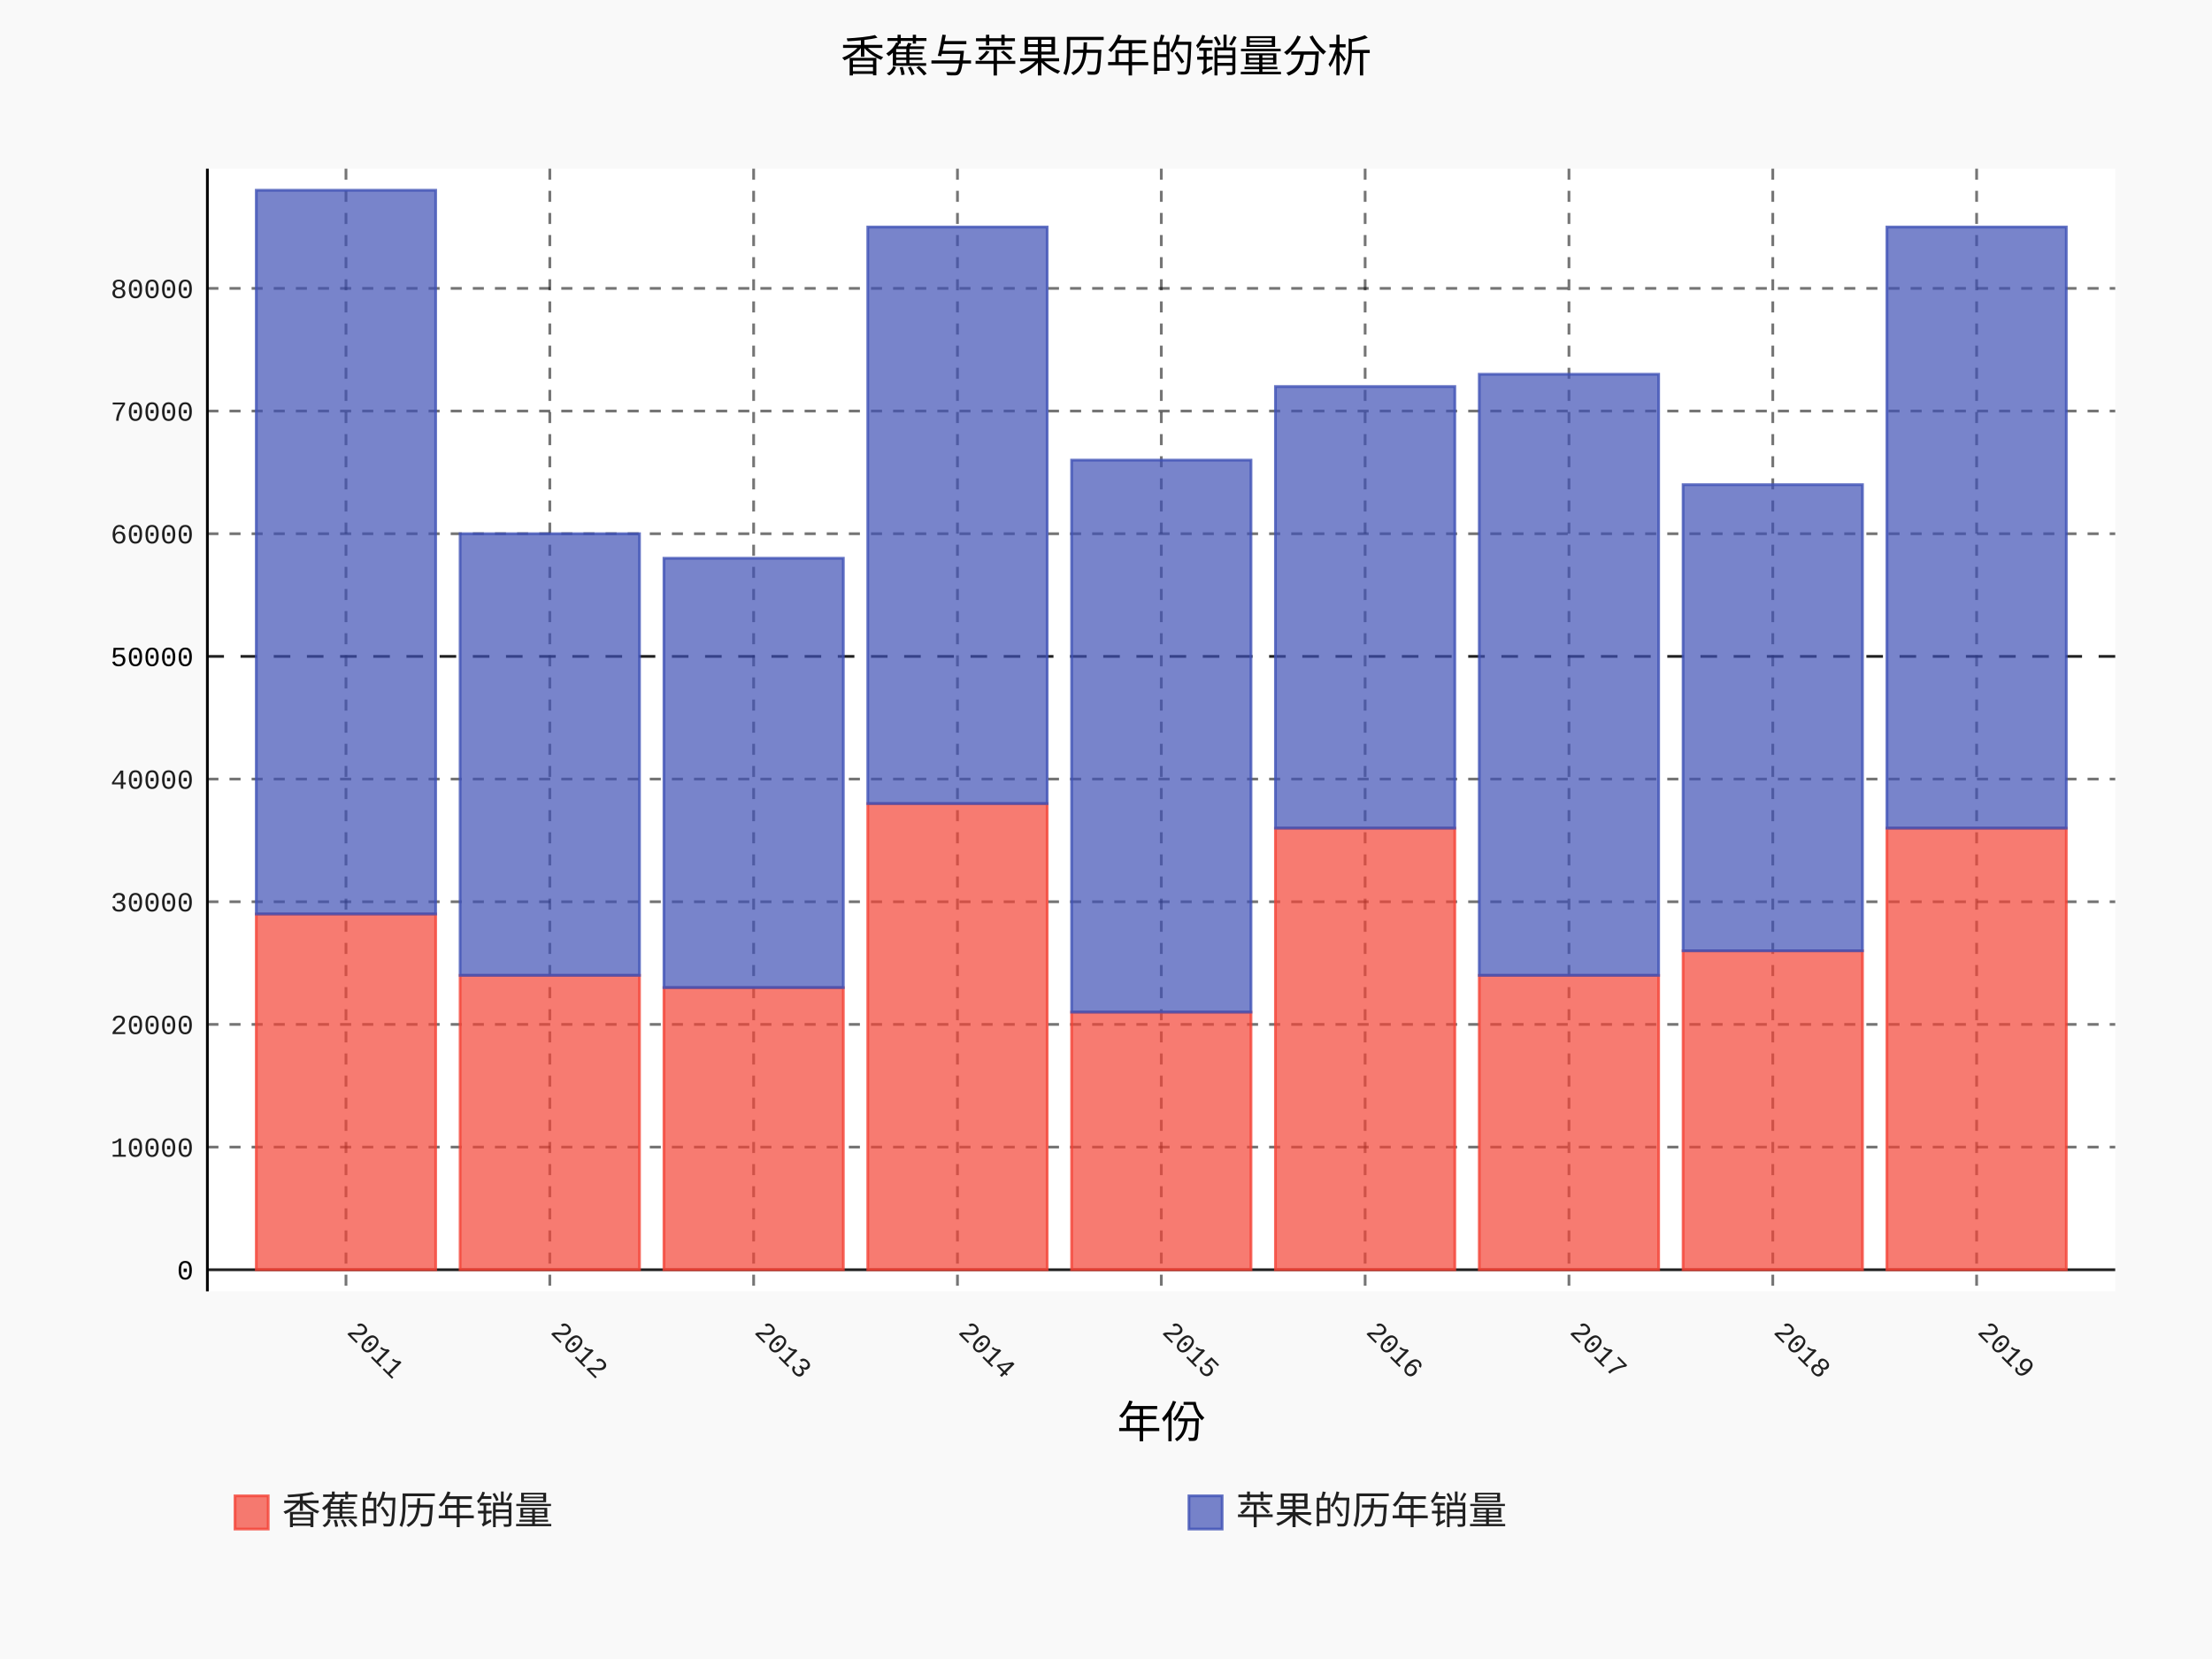
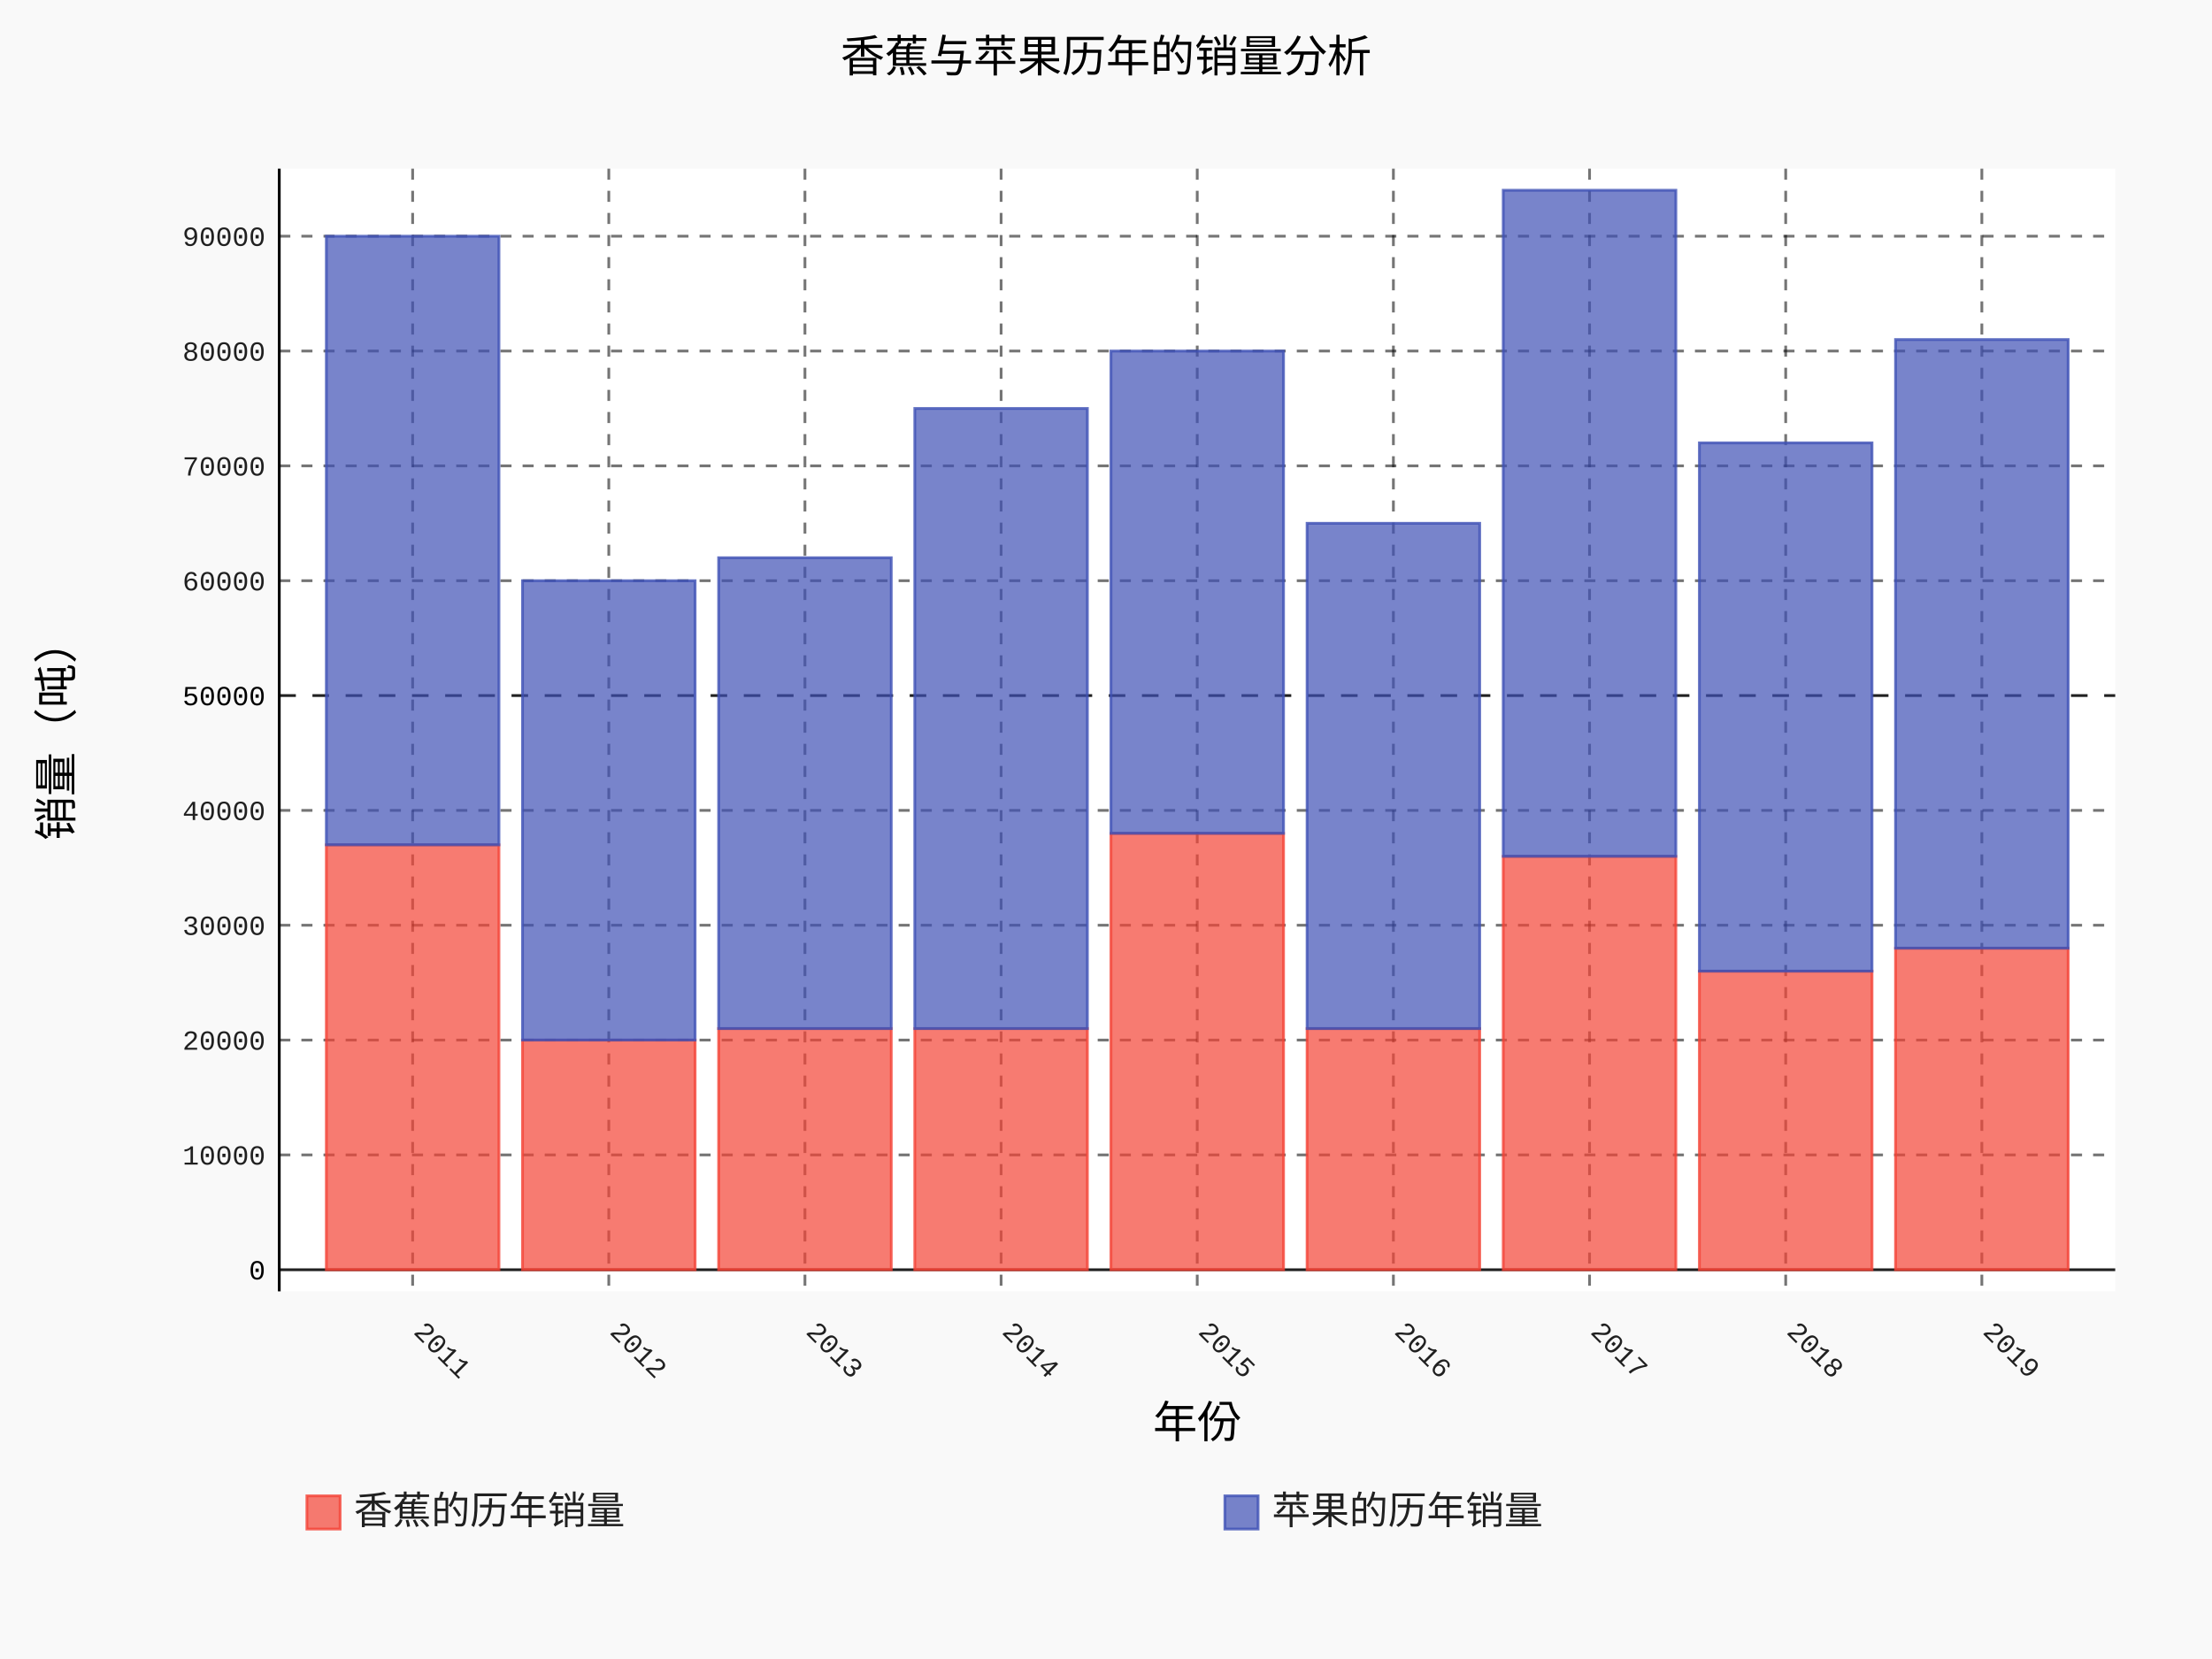
- <svg xmlns="http://www.w3.org/2000/svg" class="pygal-chart" id="chart-f784627c-876d-4332-bba1-ba212dc8edbe" viewBox="0 0 800 600">
+ <svg xmlns="http://www.w3.org/2000/svg" class="pygal-chart" id="chart-c52958a2-c335-469f-9e19-3c426d309687" viewBox="0 0 800 600">
  <defs>
-     <style type="text/css">#chart-f784627c-876d-4332-bba1-ba212dc8edbe{-webkit-user-select:none;-webkit-font-smoothing:antialiased;font-family:Consolas,"Liberation Mono",Menlo,Courier,monospace}#chart-f784627c-876d-4332-bba1-ba212dc8edbe .title{font-family:Consolas,"Liberation Mono",Menlo,Courier,monospace;font-size:16px}#chart-f784627c-876d-4332-bba1-ba212dc8edbe .legends .legend text{font-family:Consolas,"Liberation Mono",Menlo,Courier,monospace;font-size:14px}#chart-f784627c-876d-4332-bba1-ba212dc8edbe .axis text{font-family:Consolas,"Liberation Mono",Menlo,Courier,monospace;font-size:10px}#chart-f784627c-876d-4332-bba1-ba212dc8edbe .axis text.major{font-family:Consolas,"Liberation Mono",Menlo,Courier,monospace;font-size:10px}#chart-f784627c-876d-4332-bba1-ba212dc8edbe .text-overlay text.value{font-family:Consolas,"Liberation Mono",Menlo,Courier,monospace;font-size:16px}#chart-f784627c-876d-4332-bba1-ba212dc8edbe .text-overlay text.label{font-family:Consolas,"Liberation Mono",Menlo,Courier,monospace;font-size:10px}#chart-f784627c-876d-4332-bba1-ba212dc8edbe .tooltip{font-family:Consolas,"Liberation Mono",Menlo,Courier,monospace;font-size:14px}#chart-f784627c-876d-4332-bba1-ba212dc8edbe text.no_data{font-family:Consolas,"Liberation Mono",Menlo,Courier,monospace;font-size:64px}
- #chart-f784627c-876d-4332-bba1-ba212dc8edbe{background-color:rgba(249,249,249,1)}#chart-f784627c-876d-4332-bba1-ba212dc8edbe path,#chart-f784627c-876d-4332-bba1-ba212dc8edbe line,#chart-f784627c-876d-4332-bba1-ba212dc8edbe rect,#chart-f784627c-876d-4332-bba1-ba212dc8edbe circle{-webkit-transition:150ms;-moz-transition:150ms;transition:150ms}#chart-f784627c-876d-4332-bba1-ba212dc8edbe .graph &gt; .background{fill:rgba(249,249,249,1)}#chart-f784627c-876d-4332-bba1-ba212dc8edbe .plot &gt; .background{fill:rgba(255,255,255,1)}#chart-f784627c-876d-4332-bba1-ba212dc8edbe .graph{fill:rgba(0,0,0,.87)}#chart-f784627c-876d-4332-bba1-ba212dc8edbe text.no_data{fill:rgba(0,0,0,1)}#chart-f784627c-876d-4332-bba1-ba212dc8edbe .title{fill:rgba(0,0,0,1)}#chart-f784627c-876d-4332-bba1-ba212dc8edbe .legends .legend text{fill:rgba(0,0,0,.87)}#chart-f784627c-876d-4332-bba1-ba212dc8edbe .legends .legend:hover text{fill:rgba(0,0,0,1)}#chart-f784627c-876d-4332-bba1-ba212dc8edbe .axis .line{stroke:rgba(0,0,0,1)}#chart-f784627c-876d-4332-bba1-ba212dc8edbe .axis .guide.line{stroke:rgba(0,0,0,.54)}#chart-f784627c-876d-4332-bba1-ba212dc8edbe .axis .major.line{stroke:rgba(0,0,0,.87)}#chart-f784627c-876d-4332-bba1-ba212dc8edbe .axis text.major{fill:rgba(0,0,0,1)}#chart-f784627c-876d-4332-bba1-ba212dc8edbe .axis.y .guides:hover .guide.line,#chart-f784627c-876d-4332-bba1-ba212dc8edbe .line-graph .axis.x .guides:hover .guide.line,#chart-f784627c-876d-4332-bba1-ba212dc8edbe .stackedline-graph .axis.x .guides:hover .guide.line,#chart-f784627c-876d-4332-bba1-ba212dc8edbe .xy-graph .axis.x .guides:hover .guide.line{stroke:rgba(0,0,0,1)}#chart-f784627c-876d-4332-bba1-ba212dc8edbe .axis .guides:hover text{fill:rgba(0,0,0,1)}#chart-f784627c-876d-4332-bba1-ba212dc8edbe .reactive{fill-opacity:.7;stroke-opacity:.8}#chart-f784627c-876d-4332-bba1-ba212dc8edbe .ci{stroke:rgba(0,0,0,.87)}#chart-f784627c-876d-4332-bba1-ba212dc8edbe .reactive.active,#chart-f784627c-876d-4332-bba1-ba212dc8edbe .active .reactive{fill-opacity:.8;stroke-opacity:.9;stroke-width:4}#chart-f784627c-876d-4332-bba1-ba212dc8edbe .ci .reactive.active{stroke-width:1.5}#chart-f784627c-876d-4332-bba1-ba212dc8edbe .series text{fill:rgba(0,0,0,1)}#chart-f784627c-876d-4332-bba1-ba212dc8edbe .tooltip rect{fill:rgba(255,255,255,1);stroke:rgba(0,0,0,1);-webkit-transition:opacity 150ms;-moz-transition:opacity 150ms;transition:opacity 150ms}#chart-f784627c-876d-4332-bba1-ba212dc8edbe .tooltip .label{fill:rgba(0,0,0,.87)}#chart-f784627c-876d-4332-bba1-ba212dc8edbe .tooltip .label{fill:rgba(0,0,0,.87)}#chart-f784627c-876d-4332-bba1-ba212dc8edbe .tooltip .legend{font-size:.8em;fill:rgba(0,0,0,.54)}#chart-f784627c-876d-4332-bba1-ba212dc8edbe .tooltip .x_label{font-size:.6em;fill:rgba(0,0,0,1)}#chart-f784627c-876d-4332-bba1-ba212dc8edbe .tooltip .xlink{font-size:.5em;text-decoration:underline}#chart-f784627c-876d-4332-bba1-ba212dc8edbe .tooltip .value{font-size:1.5em}#chart-f784627c-876d-4332-bba1-ba212dc8edbe .bound{font-size:.5em}#chart-f784627c-876d-4332-bba1-ba212dc8edbe .max-value{font-size:.75em;fill:rgba(0,0,0,.54)}#chart-f784627c-876d-4332-bba1-ba212dc8edbe .map-element{fill:rgba(255,255,255,1);stroke:rgba(0,0,0,.54) !important}#chart-f784627c-876d-4332-bba1-ba212dc8edbe .map-element .reactive{fill-opacity:inherit;stroke-opacity:inherit}#chart-f784627c-876d-4332-bba1-ba212dc8edbe .color-0,#chart-f784627c-876d-4332-bba1-ba212dc8edbe .color-0 a:visited{stroke:#F44336;fill:#F44336}#chart-f784627c-876d-4332-bba1-ba212dc8edbe .color-1,#chart-f784627c-876d-4332-bba1-ba212dc8edbe .color-1 a:visited{stroke:#3F51B5;fill:#3F51B5}#chart-f784627c-876d-4332-bba1-ba212dc8edbe .text-overlay .color-0 text{fill:black}#chart-f784627c-876d-4332-bba1-ba212dc8edbe .text-overlay .color-1 text{fill:black}
- #chart-f784627c-876d-4332-bba1-ba212dc8edbe text.no_data{text-anchor:middle}#chart-f784627c-876d-4332-bba1-ba212dc8edbe .guide.line{fill:none}#chart-f784627c-876d-4332-bba1-ba212dc8edbe .centered{text-anchor:middle}#chart-f784627c-876d-4332-bba1-ba212dc8edbe .title{text-anchor:middle}#chart-f784627c-876d-4332-bba1-ba212dc8edbe .legends .legend text{fill-opacity:1}#chart-f784627c-876d-4332-bba1-ba212dc8edbe .axis.x text{text-anchor:middle}#chart-f784627c-876d-4332-bba1-ba212dc8edbe .axis.x:not(.web) text[transform]{text-anchor:start}#chart-f784627c-876d-4332-bba1-ba212dc8edbe .axis.x:not(.web) text[transform].backwards{text-anchor:end}#chart-f784627c-876d-4332-bba1-ba212dc8edbe .axis.y text{text-anchor:end}#chart-f784627c-876d-4332-bba1-ba212dc8edbe .axis.y text[transform].backwards{text-anchor:start}#chart-f784627c-876d-4332-bba1-ba212dc8edbe .axis.y2 text{text-anchor:start}#chart-f784627c-876d-4332-bba1-ba212dc8edbe .axis.y2 text[transform].backwards{text-anchor:end}#chart-f784627c-876d-4332-bba1-ba212dc8edbe .axis .guide.line{stroke-dasharray:4,4}#chart-f784627c-876d-4332-bba1-ba212dc8edbe .axis .major.guide.line{stroke-dasharray:6,6}#chart-f784627c-876d-4332-bba1-ba212dc8edbe .horizontal .axis.y .guide.line,#chart-f784627c-876d-4332-bba1-ba212dc8edbe .horizontal .axis.y2 .guide.line,#chart-f784627c-876d-4332-bba1-ba212dc8edbe .vertical .axis.x .guide.line{opacity:0}#chart-f784627c-876d-4332-bba1-ba212dc8edbe .horizontal .axis.always_show .guide.line,#chart-f784627c-876d-4332-bba1-ba212dc8edbe .vertical .axis.always_show .guide.line{opacity:1 !important}#chart-f784627c-876d-4332-bba1-ba212dc8edbe .axis.y .guides:hover .guide.line,#chart-f784627c-876d-4332-bba1-ba212dc8edbe .axis.y2 .guides:hover .guide.line,#chart-f784627c-876d-4332-bba1-ba212dc8edbe .axis.x .guides:hover .guide.line{opacity:1}#chart-f784627c-876d-4332-bba1-ba212dc8edbe .axis .guides:hover text{opacity:1}#chart-f784627c-876d-4332-bba1-ba212dc8edbe .nofill{fill:none}#chart-f784627c-876d-4332-bba1-ba212dc8edbe .subtle-fill{fill-opacity:.2}#chart-f784627c-876d-4332-bba1-ba212dc8edbe .dot{stroke-width:1px;fill-opacity:1}#chart-f784627c-876d-4332-bba1-ba212dc8edbe .dot.active{stroke-width:5px}#chart-f784627c-876d-4332-bba1-ba212dc8edbe .dot.negative{fill:transparent}#chart-f784627c-876d-4332-bba1-ba212dc8edbe text,#chart-f784627c-876d-4332-bba1-ba212dc8edbe tspan{stroke:none !important}#chart-f784627c-876d-4332-bba1-ba212dc8edbe .series text.active{opacity:1}#chart-f784627c-876d-4332-bba1-ba212dc8edbe .tooltip rect{fill-opacity:.95;stroke-width:.5}#chart-f784627c-876d-4332-bba1-ba212dc8edbe .tooltip text{fill-opacity:1}#chart-f784627c-876d-4332-bba1-ba212dc8edbe .showable{visibility:hidden}#chart-f784627c-876d-4332-bba1-ba212dc8edbe .showable.shown{visibility:visible}#chart-f784627c-876d-4332-bba1-ba212dc8edbe .gauge-background{fill:rgba(229,229,229,1);stroke:none}#chart-f784627c-876d-4332-bba1-ba212dc8edbe .bg-lines{stroke:rgba(249,249,249,1);stroke-width:2px}</style>
+     <style type="text/css">#chart-c52958a2-c335-469f-9e19-3c426d309687{-webkit-user-select:none;-webkit-font-smoothing:antialiased;font-family:Consolas,"Liberation Mono",Menlo,Courier,monospace}#chart-c52958a2-c335-469f-9e19-3c426d309687 .title{font-family:Consolas,"Liberation Mono",Menlo,Courier,monospace;font-size:16px}#chart-c52958a2-c335-469f-9e19-3c426d309687 .legends .legend text{font-family:Consolas,"Liberation Mono",Menlo,Courier,monospace;font-size:14px}#chart-c52958a2-c335-469f-9e19-3c426d309687 .axis text{font-family:Consolas,"Liberation Mono",Menlo,Courier,monospace;font-size:10px}#chart-c52958a2-c335-469f-9e19-3c426d309687 .axis text.major{font-family:Consolas,"Liberation Mono",Menlo,Courier,monospace;font-size:10px}#chart-c52958a2-c335-469f-9e19-3c426d309687 .text-overlay text.value{font-family:Consolas,"Liberation Mono",Menlo,Courier,monospace;font-size:16px}#chart-c52958a2-c335-469f-9e19-3c426d309687 .text-overlay text.label{font-family:Consolas,"Liberation Mono",Menlo,Courier,monospace;font-size:10px}#chart-c52958a2-c335-469f-9e19-3c426d309687 .tooltip{font-family:Consolas,"Liberation Mono",Menlo,Courier,monospace;font-size:14px}#chart-c52958a2-c335-469f-9e19-3c426d309687 text.no_data{font-family:Consolas,"Liberation Mono",Menlo,Courier,monospace;font-size:64px}
+ #chart-c52958a2-c335-469f-9e19-3c426d309687{background-color:rgba(249,249,249,1)}#chart-c52958a2-c335-469f-9e19-3c426d309687 path,#chart-c52958a2-c335-469f-9e19-3c426d309687 line,#chart-c52958a2-c335-469f-9e19-3c426d309687 rect,#chart-c52958a2-c335-469f-9e19-3c426d309687 circle{-webkit-transition:150ms;-moz-transition:150ms;transition:150ms}#chart-c52958a2-c335-469f-9e19-3c426d309687 .graph &gt; .background{fill:rgba(249,249,249,1)}#chart-c52958a2-c335-469f-9e19-3c426d309687 .plot &gt; .background{fill:rgba(255,255,255,1)}#chart-c52958a2-c335-469f-9e19-3c426d309687 .graph{fill:rgba(0,0,0,.87)}#chart-c52958a2-c335-469f-9e19-3c426d309687 text.no_data{fill:rgba(0,0,0,1)}#chart-c52958a2-c335-469f-9e19-3c426d309687 .title{fill:rgba(0,0,0,1)}#chart-c52958a2-c335-469f-9e19-3c426d309687 .legends .legend text{fill:rgba(0,0,0,.87)}#chart-c52958a2-c335-469f-9e19-3c426d309687 .legends .legend:hover text{fill:rgba(0,0,0,1)}#chart-c52958a2-c335-469f-9e19-3c426d309687 .axis .line{stroke:rgba(0,0,0,1)}#chart-c52958a2-c335-469f-9e19-3c426d309687 .axis .guide.line{stroke:rgba(0,0,0,.54)}#chart-c52958a2-c335-469f-9e19-3c426d309687 .axis .major.line{stroke:rgba(0,0,0,.87)}#chart-c52958a2-c335-469f-9e19-3c426d309687 .axis text.major{fill:rgba(0,0,0,1)}#chart-c52958a2-c335-469f-9e19-3c426d309687 .axis.y .guides:hover .guide.line,#chart-c52958a2-c335-469f-9e19-3c426d309687 .line-graph .axis.x .guides:hover .guide.line,#chart-c52958a2-c335-469f-9e19-3c426d309687 .stackedline-graph .axis.x .guides:hover .guide.line,#chart-c52958a2-c335-469f-9e19-3c426d309687 .xy-graph .axis.x .guides:hover .guide.line{stroke:rgba(0,0,0,1)}#chart-c52958a2-c335-469f-9e19-3c426d309687 .axis .guides:hover text{fill:rgba(0,0,0,1)}#chart-c52958a2-c335-469f-9e19-3c426d309687 .reactive{fill-opacity:.7;stroke-opacity:.8}#chart-c52958a2-c335-469f-9e19-3c426d309687 .ci{stroke:rgba(0,0,0,.87)}#chart-c52958a2-c335-469f-9e19-3c426d309687 .reactive.active,#chart-c52958a2-c335-469f-9e19-3c426d309687 .active .reactive{fill-opacity:.8;stroke-opacity:.9;stroke-width:4}#chart-c52958a2-c335-469f-9e19-3c426d309687 .ci .reactive.active{stroke-width:1.5}#chart-c52958a2-c335-469f-9e19-3c426d309687 .series text{fill:rgba(0,0,0,1)}#chart-c52958a2-c335-469f-9e19-3c426d309687 .tooltip rect{fill:rgba(255,255,255,1);stroke:rgba(0,0,0,1);-webkit-transition:opacity 150ms;-moz-transition:opacity 150ms;transition:opacity 150ms}#chart-c52958a2-c335-469f-9e19-3c426d309687 .tooltip .label{fill:rgba(0,0,0,.87)}#chart-c52958a2-c335-469f-9e19-3c426d309687 .tooltip .label{fill:rgba(0,0,0,.87)}#chart-c52958a2-c335-469f-9e19-3c426d309687 .tooltip .legend{font-size:.8em;fill:rgba(0,0,0,.54)}#chart-c52958a2-c335-469f-9e19-3c426d309687 .tooltip .x_label{font-size:.6em;fill:rgba(0,0,0,1)}#chart-c52958a2-c335-469f-9e19-3c426d309687 .tooltip .xlink{font-size:.5em;text-decoration:underline}#chart-c52958a2-c335-469f-9e19-3c426d309687 .tooltip .value{font-size:1.5em}#chart-c52958a2-c335-469f-9e19-3c426d309687 .bound{font-size:.5em}#chart-c52958a2-c335-469f-9e19-3c426d309687 .max-value{font-size:.75em;fill:rgba(0,0,0,.54)}#chart-c52958a2-c335-469f-9e19-3c426d309687 .map-element{fill:rgba(255,255,255,1);stroke:rgba(0,0,0,.54) !important}#chart-c52958a2-c335-469f-9e19-3c426d309687 .map-element .reactive{fill-opacity:inherit;stroke-opacity:inherit}#chart-c52958a2-c335-469f-9e19-3c426d309687 .color-0,#chart-c52958a2-c335-469f-9e19-3c426d309687 .color-0 a:visited{stroke:#F44336;fill:#F44336}#chart-c52958a2-c335-469f-9e19-3c426d309687 .color-1,#chart-c52958a2-c335-469f-9e19-3c426d309687 .color-1 a:visited{stroke:#3F51B5;fill:#3F51B5}#chart-c52958a2-c335-469f-9e19-3c426d309687 .text-overlay .color-0 text{fill:black}#chart-c52958a2-c335-469f-9e19-3c426d309687 .text-overlay .color-1 text{fill:black}
+ #chart-c52958a2-c335-469f-9e19-3c426d309687 text.no_data{text-anchor:middle}#chart-c52958a2-c335-469f-9e19-3c426d309687 .guide.line{fill:none}#chart-c52958a2-c335-469f-9e19-3c426d309687 .centered{text-anchor:middle}#chart-c52958a2-c335-469f-9e19-3c426d309687 .title{text-anchor:middle}#chart-c52958a2-c335-469f-9e19-3c426d309687 .legends .legend text{fill-opacity:1}#chart-c52958a2-c335-469f-9e19-3c426d309687 .axis.x text{text-anchor:middle}#chart-c52958a2-c335-469f-9e19-3c426d309687 .axis.x:not(.web) text[transform]{text-anchor:start}#chart-c52958a2-c335-469f-9e19-3c426d309687 .axis.x:not(.web) text[transform].backwards{text-anchor:end}#chart-c52958a2-c335-469f-9e19-3c426d309687 .axis.y text{text-anchor:end}#chart-c52958a2-c335-469f-9e19-3c426d309687 .axis.y text[transform].backwards{text-anchor:start}#chart-c52958a2-c335-469f-9e19-3c426d309687 .axis.y2 text{text-anchor:start}#chart-c52958a2-c335-469f-9e19-3c426d309687 .axis.y2 text[transform].backwards{text-anchor:end}#chart-c52958a2-c335-469f-9e19-3c426d309687 .axis .guide.line{stroke-dasharray:4,4}#chart-c52958a2-c335-469f-9e19-3c426d309687 .axis .major.guide.line{stroke-dasharray:6,6}#chart-c52958a2-c335-469f-9e19-3c426d309687 .horizontal .axis.y .guide.line,#chart-c52958a2-c335-469f-9e19-3c426d309687 .horizontal .axis.y2 .guide.line,#chart-c52958a2-c335-469f-9e19-3c426d309687 .vertical .axis.x .guide.line{opacity:0}#chart-c52958a2-c335-469f-9e19-3c426d309687 .horizontal .axis.always_show .guide.line,#chart-c52958a2-c335-469f-9e19-3c426d309687 .vertical .axis.always_show .guide.line{opacity:1 !important}#chart-c52958a2-c335-469f-9e19-3c426d309687 .axis.y .guides:hover .guide.line,#chart-c52958a2-c335-469f-9e19-3c426d309687 .axis.y2 .guides:hover .guide.line,#chart-c52958a2-c335-469f-9e19-3c426d309687 .axis.x .guides:hover .guide.line{opacity:1}#chart-c52958a2-c335-469f-9e19-3c426d309687 .axis .guides:hover text{opacity:1}#chart-c52958a2-c335-469f-9e19-3c426d309687 .nofill{fill:none}#chart-c52958a2-c335-469f-9e19-3c426d309687 .subtle-fill{fill-opacity:.2}#chart-c52958a2-c335-469f-9e19-3c426d309687 .dot{stroke-width:1px;fill-opacity:1}#chart-c52958a2-c335-469f-9e19-3c426d309687 .dot.active{stroke-width:5px}#chart-c52958a2-c335-469f-9e19-3c426d309687 .dot.negative{fill:transparent}#chart-c52958a2-c335-469f-9e19-3c426d309687 text,#chart-c52958a2-c335-469f-9e19-3c426d309687 tspan{stroke:none !important}#chart-c52958a2-c335-469f-9e19-3c426d309687 .series text.active{opacity:1}#chart-c52958a2-c335-469f-9e19-3c426d309687 .tooltip rect{fill-opacity:.95;stroke-width:.5}#chart-c52958a2-c335-469f-9e19-3c426d309687 .tooltip text{fill-opacity:1}#chart-c52958a2-c335-469f-9e19-3c426d309687 .showable{visibility:hidden}#chart-c52958a2-c335-469f-9e19-3c426d309687 .showable.shown{visibility:visible}#chart-c52958a2-c335-469f-9e19-3c426d309687 .gauge-background{fill:rgba(229,229,229,1);stroke:none}#chart-c52958a2-c335-469f-9e19-3c426d309687 .bg-lines{stroke:rgba(249,249,249,1);stroke-width:2px}</style>
  </defs>
  <g class="graph stackedbar-graph vertical">
    <rect class="background" height="600" width="800" x="0" y="0" />
-     <g class="plot" transform="translate(75, 61)">
-       <rect class="background" height="406.029" width="690.0" x="0" y="0" />
+     <g class="plot" transform="translate(101, 61)">
+       <rect class="background" height="406.029" width="664.0" x="0" y="0" />
      <g class="axis y always_show">
        <g class="guides">
-           <path class="axis major line" d="M0 398.221 h690" />
+           <path class="axis major line" d="M0 398.221 h664" />
          <text class="major" x="-5" y="401.721">0</text>
        </g>
        <g class="guides">
-           <path class="guide line" d="M0 353.856 h690" />
-           <text class="" x="-5" y="357.356">10000</text>
+           <path class="guide line" d="M0 356.688 h664" />
+           <text class="" x="-5" y="360.188">10000</text>
        </g>
        <g class="guides">
-           <path class="guide line" d="M0 309.491 h690" />
-           <text class="" x="-5" y="312.991">20000</text>
+           <path class="guide line" d="M0 315.155 h664" />
+           <text class="" x="-5" y="318.655">20000</text>
        </g>
        <g class="guides">
-           <path class="guide line" d="M0 265.126 h690" />
-           <text class="" x="-5" y="268.626">30000</text>
+           <path class="guide line" d="M0 273.621 h664" />
+           <text class="" x="-5" y="277.121">30000</text>
        </g>
        <g class="guides">
-           <path class="guide line" d="M0 220.761 h690" />
-           <text class="" x="-5" y="224.261">40000</text>
+           <path class="guide line" d="M0 232.088 h664" />
+           <text class="" x="-5" y="235.588">40000</text>
        </g>
        <g class="guides">
-           <path class="major guide line" d="M0 176.396 h690" />
-           <text class="major" x="-5" y="179.896">50000</text>
+           <path class="major guide line" d="M0 190.555 h664" />
+           <text class="major" x="-5" y="194.055">50000</text>
        </g>
        <g class="guides">
-           <path class="guide line" d="M0 132.031 h690" />
-           <text class="" x="-5" y="135.531">60000</text>
+           <path class="guide line" d="M0 149.021 h664" />
+           <text class="" x="-5" y="152.521">60000</text>
        </g>
        <g class="guides">
-           <path class="guide line" d="M0 87.665 h690" />
-           <text class="" x="-5" y="91.165">70000</text>
+           <path class="guide line" d="M0 107.488 h664" />
+           <text class="" x="-5" y="110.988">70000</text>
        </g>
        <g class="guides">
-           <path class="guide line" d="M0 43.3 h690" />
-           <text class="" x="-5" y="46.8">80000</text>
+           <path class="guide line" d="M0 65.955 h664" />
+           <text class="" x="-5" y="69.455">80000</text>
+         </g>
+         <g class="guides">
+           <path class="guide line" d="M0 24.422 h664" />
+           <text class="" x="-5" y="27.922">90000</text>
        </g>
      </g>
      <g class="axis x always_show">
        <path class="line" d="M0 0 v406.029" />
        <g class="guides">
-           <path class="guide line" d="M50.128 0 v406.029" />
-           <text class="" transform="rotate(45 50.12821 421.0294)" x="50.128" y="421.029">2011</text>
+           <path class="guide line" d="M48.239 0 v406.029" />
+           <text class="" transform="rotate(45 48.23932 421.0294)" x="48.239" y="421.029">2011</text>
        </g>
        <g class="guides">
-           <path class="guide line" d="M123.846 0 v406.029" />
-           <text class="" transform="rotate(45 123.8462 421.0294)" x="123.846" y="421.029">2012</text>
+           <path class="guide line" d="M119.179 0 v406.029" />
+           <text class="" transform="rotate(45 119.1795 421.0294)" x="119.179" y="421.029">2012</text>
        </g>
        <g class="guides">
-           <path class="guide line" d="M197.564 0 v406.029" />
-           <text class="" transform="rotate(45 197.5641 421.0294)" x="197.564" y="421.029">2013</text>
+           <path class="guide line" d="M190.12 0 v406.029" />
+           <text class="" transform="rotate(45 190.1197 421.0294)" x="190.12" y="421.029">2013</text>
        </g>
        <g class="guides">
-           <path class="guide line" d="M271.282 0 v406.029" />
-           <text class="" transform="rotate(45 271.2821 421.0294)" x="271.282" y="421.029">2014</text>
+           <path class="guide line" d="M261.06 0 v406.029" />
+           <text class="" transform="rotate(45 261.0598 421.0294)" x="261.06" y="421.029">2014</text>
        </g>
        <g class="guides">
-           <path class="guide line" d="M345 0 v406.029" />
-           <text class="" transform="rotate(45 345 421.0294)" x="345.0" y="421.029">2015</text>
+           <path class="guide line" d="M332 0 v406.029" />
+           <text class="" transform="rotate(45 332 421.0294)" x="332.0" y="421.029">2015</text>
        </g>
        <g class="guides">
-           <path class="guide line" d="M418.718 0 v406.029" />
-           <text class="" transform="rotate(45 418.7179 421.0294)" x="418.718" y="421.029">2016</text>
+           <path class="guide line" d="M402.94 0 v406.029" />
+           <text class="" transform="rotate(45 402.9402 421.0294)" x="402.94" y="421.029">2016</text>
        </g>
        <g class="guides">
-           <path class="guide line" d="M492.436 0 v406.029" />
-           <text class="" transform="rotate(45 492.4359 421.0294)" x="492.436" y="421.029">2017</text>
+           <path class="guide line" d="M473.88 0 v406.029" />
+           <text class="" transform="rotate(45 473.8803 421.0294)" x="473.88" y="421.029">2017</text>
        </g>
        <g class="guides">
-           <path class="guide line" d="M566.154 0 v406.029" />
-           <text class="" transform="rotate(45 566.1538 421.0294)" x="566.154" y="421.029">2018</text>
+           <path class="guide line" d="M544.821 0 v406.029" />
+           <text class="" transform="rotate(45 544.8205 421.0294)" x="544.821" y="421.029">2018</text>
        </g>
        <g class="guides">
-           <path class="guide line" d="M639.872 0 v406.029" />
-           <text class="" transform="rotate(45 639.8718 421.0294)" x="639.872" y="421.029">2019</text>
+           <path class="guide line" d="M615.761 0 v406.029" />
+           <text class="" transform="rotate(45 615.7607 421.0294)" x="615.761" y="421.029">2019</text>
        </g>
      </g>
      <g class="series serie-0 color-0">
        <g class="bars">
          <g class="bar">
-             <rect class="rect reactive tooltip-trigger" height="128.659" rx="0" ry="0" width="64.872" x="17.692" y="269.562" />
+             <rect class="rect reactive tooltip-trigger" height="153.673" rx="0" ry="0" width="62.427" x="17.026" y="244.548" />
          </g>
          <g class="bar">
-             <rect class="rect reactive tooltip-trigger" height="106.476" rx="0" ry="0" width="64.872" x="91.41" y="291.745" />
+             <rect class="rect reactive tooltip-trigger" height="83.067" rx="0" ry="0" width="62.427" x="87.966" y="315.155" />
          </g>
          <g class="bar">
-             <rect class="rect reactive tooltip-trigger" height="102.04" rx="0" ry="0" width="64.872" x="165.128" y="296.181" />
+             <rect class="rect reactive tooltip-trigger" height="87.22" rx="0" ry="0" width="62.427" x="158.906" y="311.001" />
          </g>
          <g class="bar">
-             <rect class="rect reactive tooltip-trigger" height="168.587" rx="0" ry="0" width="64.872" x="238.846" y="229.634" />
+             <rect class="rect reactive tooltip-trigger" height="87.22" rx="0" ry="0" width="62.427" x="229.846" y="311.001" />
          </g>
          <g class="bar">
-             <rect class="rect reactive tooltip-trigger" height="93.167" rx="0" ry="0" width="64.872" x="312.564" y="305.054" />
+             <rect class="rect reactive tooltip-trigger" height="157.826" rx="0" ry="0" width="62.427" x="300.786" y="240.395" />
          </g>
          <g class="bar">
-             <rect class="rect reactive tooltip-trigger" height="159.714" rx="0" ry="0" width="64.872" x="386.282" y="238.507" />
+             <rect class="rect reactive tooltip-trigger" height="87.22" rx="0" ry="0" width="62.427" x="371.726" y="311.001" />
          </g>
          <g class="bar">
-             <rect class="rect reactive tooltip-trigger" height="106.476" rx="0" ry="0" width="64.872" x="460.0" y="291.745" />
+             <rect class="rect reactive tooltip-trigger" height="149.52" rx="0" ry="0" width="62.427" x="442.667" y="248.701" />
          </g>
          <g class="bar">
-             <rect class="rect reactive tooltip-trigger" height="115.349" rx="0" ry="0" width="64.872" x="533.718" y="282.872" />
+             <rect class="rect reactive tooltip-trigger" height="107.987" rx="0" ry="0" width="62.427" x="513.607" y="290.235" />
          </g>
          <g class="bar">
-             <rect class="rect reactive tooltip-trigger" height="159.714" rx="0" ry="0" width="64.872" x="607.436" y="238.507" />
+             <rect class="rect reactive tooltip-trigger" height="116.293" rx="0" ry="0" width="62.427" x="584.547" y="281.928" />
          </g>
        </g>
      </g>
      <g class="series serie-1 color-1">
        <g class="bars">
          <g class="bar">
-             <rect class="rect reactive tooltip-trigger" height="261.754" rx="0" ry="0" width="64.872" x="17.692" y="7.808" />
+             <rect class="rect reactive tooltip-trigger" height="220.126" rx="0" ry="0" width="62.427" x="17.026" y="24.422" />
          </g>
          <g class="bar">
-             <rect class="rect reactive tooltip-trigger" height="159.714" rx="0" ry="0" width="64.872" x="91.41" y="132.031" />
+             <rect class="rect reactive tooltip-trigger" height="166.133" rx="0" ry="0" width="62.427" x="87.966" y="149.021" />
          </g>
          <g class="bar">
-             <rect class="rect reactive tooltip-trigger" height="155.278" rx="0" ry="0" width="64.872" x="165.128" y="140.904" />
+             <rect class="rect reactive tooltip-trigger" height="170.286" rx="0" ry="0" width="62.427" x="158.906" y="140.715" />
          </g>
          <g class="bar">
-             <rect class="rect reactive tooltip-trigger" height="208.516" rx="0" ry="0" width="64.872" x="238.846" y="21.118" />
+             <rect class="rect reactive tooltip-trigger" height="224.28" rx="0" ry="0" width="62.427" x="229.846" y="86.722" />
          </g>
          <g class="bar">
-             <rect class="rect reactive tooltip-trigger" height="199.643" rx="0" ry="0" width="64.872" x="312.564" y="105.411" />
+             <rect class="rect reactive tooltip-trigger" height="174.44" rx="0" ry="0" width="62.427" x="300.786" y="65.955" />
          </g>
          <g class="bar">
-             <rect class="rect reactive tooltip-trigger" height="159.714" rx="0" ry="0" width="64.872" x="386.282" y="78.792" />
+             <rect class="rect reactive tooltip-trigger" height="182.746" rx="0" ry="0" width="62.427" x="371.726" y="128.255" />
          </g>
          <g class="bar">
-             <rect class="rect reactive tooltip-trigger" height="217.389" rx="0" ry="0" width="64.872" x="460.0" y="74.356" />
+             <rect class="rect reactive tooltip-trigger" height="240.893" rx="0" ry="0" width="62.427" x="442.667" y="7.808" />
          </g>
          <g class="bar">
-             <rect class="rect reactive tooltip-trigger" height="168.587" rx="0" ry="0" width="64.872" x="533.718" y="114.285" />
+             <rect class="rect reactive tooltip-trigger" height="191.053" rx="0" ry="0" width="62.427" x="513.607" y="99.181" />
          </g>
          <g class="bar">
-             <rect class="rect reactive tooltip-trigger" height="217.389" rx="0" ry="0" width="64.872" x="607.436" y="21.118" />
+             <rect class="rect reactive tooltip-trigger" height="220.126" rx="0" ry="0" width="62.427" x="584.547" y="61.802" />
          </g>
        </g>
      </g>
    </g>
    <g class="titles">
      <text class="title plot_title" x="400.0" y="26">香蕉与苹果历年的销量分析</text>
-       <text class="title" x="420.0" y="520.0">年份</text>
+       <text class="title" x="433.0" y="520.0">年份</text>
+       <text class="title" transform="rotate(-90 0 264.0147)" x="0" y="290.015">销量（吨）</text>
    </g>
-     <g class="plot overlay" transform="translate(75, 61)">
+     <g class="plot overlay" transform="translate(101, 61)">
      <g class="series serie-0 color-0" />
      <g class="series serie-1 color-1" />
    </g>
-     <g class="plot text-overlay" transform="translate(75, 61)">
+     <g class="plot text-overlay" transform="translate(101, 61)">
      <g class="series serie-0 color-0" />
      <g class="series serie-1 color-1" />
    </g>
-     <g class="plot tooltip-overlay" transform="translate(75, 61)">
+     <g class="plot tooltip-overlay" transform="translate(101, 61)">
      <g class="tooltip" style="opacity: 0" transform="translate(0 0)">
        <rect class="tooltip-box" height="0" rx="0" ry="0" width="0" />
        <g class="text" />
      </g>
    </g>
-     <g class="legends" transform="translate(85, 540)">
+     <g class="legends" transform="translate(111, 540)">
      <g class="legend reactive activate-serie" id="activate-serie-0">
        <rect class="color-0 reactive" height="12" width="12" x="0.0" y="1.0" />
        <text x="17.0" y="11.2">香蕉的历年销量</text>
      </g>
      <g class="legend reactive activate-serie" id="activate-serie-1">
-         <rect class="color-1 reactive" height="12" width="12" x="345.0" y="1.0" />
-         <text x="362.0" y="11.2">苹果的历年销量</text>
+         <rect class="color-1 reactive" height="12" width="12" x="332.0" y="1.0" />
+         <text x="349.0" y="11.2">苹果的历年销量</text>
      </g>
    </g>
  </g>
</svg>
